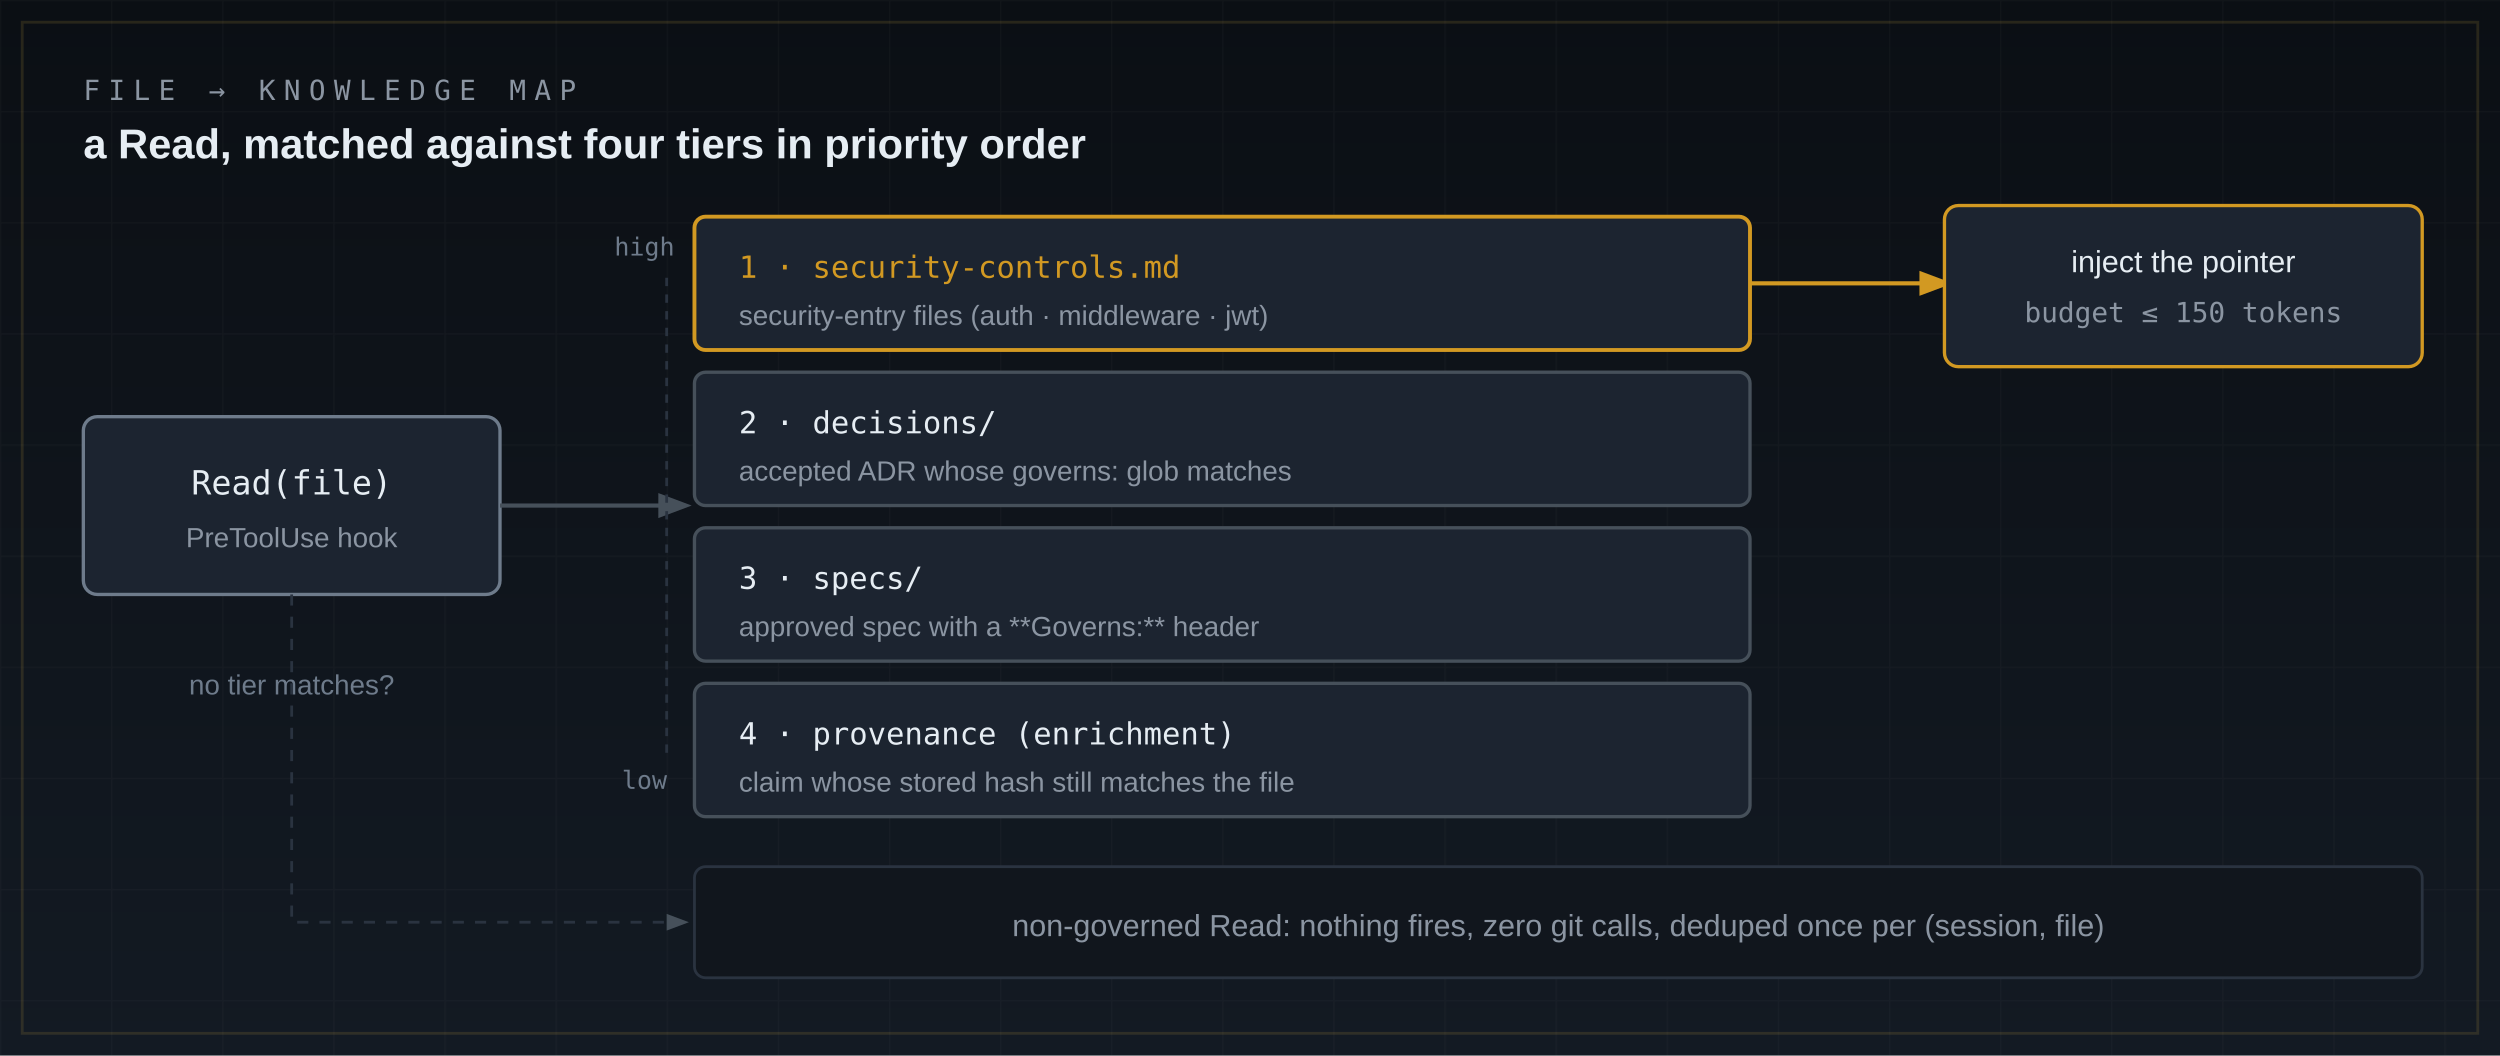
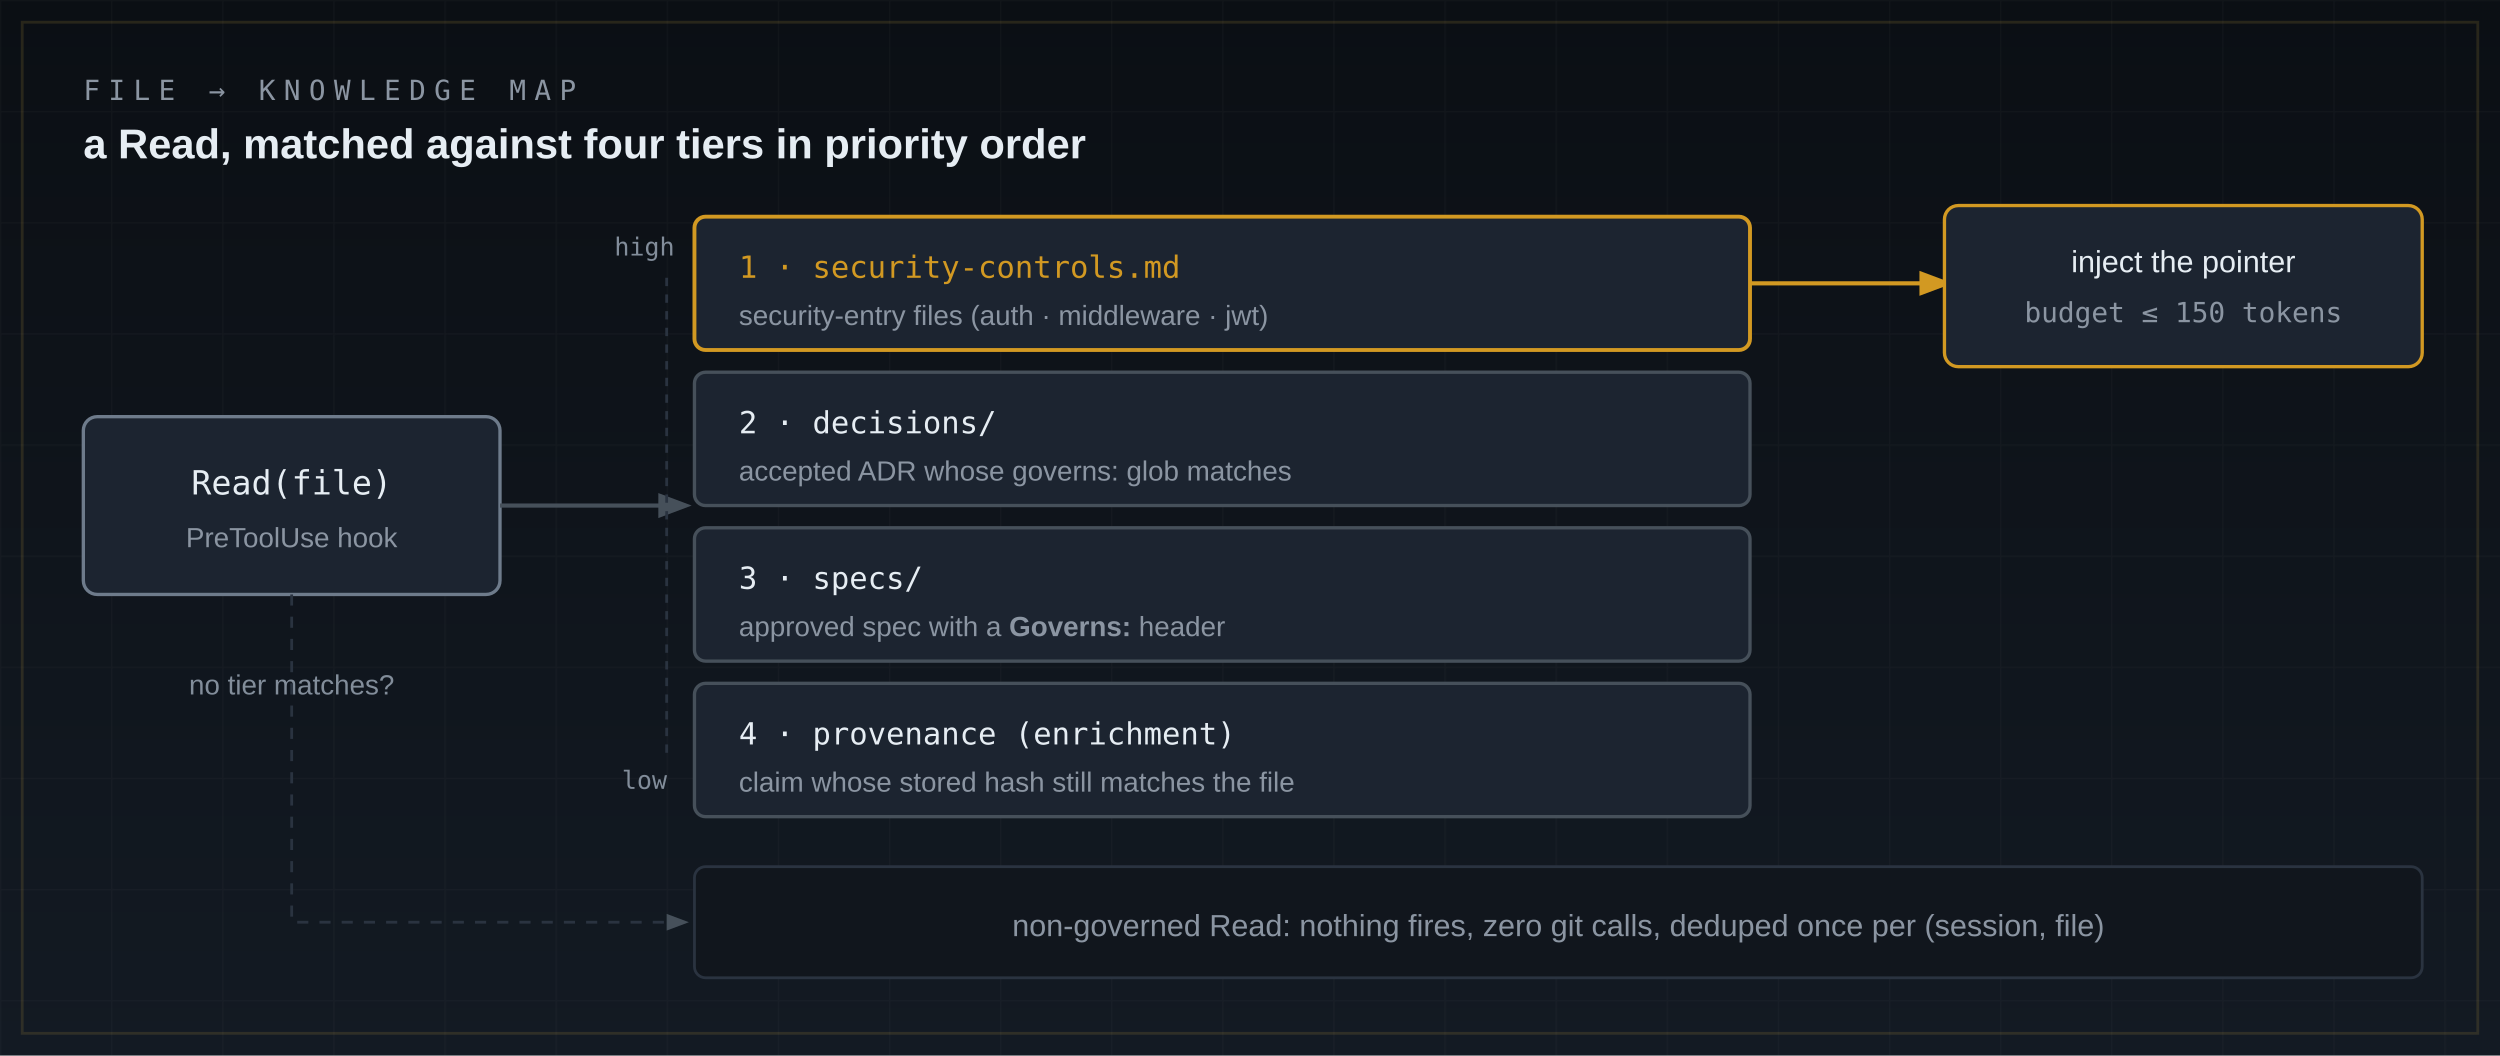
<svg xmlns="http://www.w3.org/2000/svg" viewBox="0 0 900 380" role="img" aria-label="File to knowledge map for file-scoped context injection. A Read of a governed file is matched against four tiers in priority order: security-controls.md, accepted ADRs, approved specs, and provenance. The highest-priority match's pointer is injected within a 150-token budget. A Read of a non-governed file injects nothing and makes no git call.">
  <defs>
    <linearGradient id="ftm-bg" x1="0" y1="0" x2="0" y2="1">
      <stop offset="0" stop-color="#0b0f14" />
      <stop offset="1" stop-color="#131a23" />
    </linearGradient>
    <pattern id="ftm-grid" width="40" height="40" patternUnits="userSpaceOnUse">
      <path d="M 40 0 L 0 0 0 40" fill="none" stroke="#e6edf3" stroke-opacity="0.028" stroke-width="1" />
    </pattern>
    <marker id="ftm-arrow" markerWidth="8" markerHeight="8" refX="6" refY="3" orient="auto">
      <path d="M0,0 L0,6 L8,3 Z" fill="#46505a" />
    </marker>
    <marker id="ftm-arrow-gold" markerWidth="8" markerHeight="8" refX="6" refY="3" orient="auto">
      <path d="M0,0 L0,6 L8,3 Z" fill="#d29922" />
    </marker>
  </defs>
  <rect width="900" height="380" fill="url(#ftm-bg)" />
  <rect width="900" height="380" fill="url(#ftm-grid)" />
  <rect x="8" y="8" width="884" height="364" fill="none" stroke="#e3b341" stroke-opacity="0.14" stroke-width="1" />
  <text x="30" y="36" font-family="ui-monospace, 'Cascadia Code', Consolas, monospace" font-size="10" letter-spacing="3" fill="#8b95a2">FILE → KNOWLEDGE MAP</text>
  <text x="30" y="57" font-family="'Segoe UI', -apple-system, 'Helvetica Neue', Arial, sans-serif" font-size="15" fill="#e6edf3" font-weight="600">a Read, matched against four tiers in priority order</text>
  <rect x="30" y="150" width="150" height="64" rx="5" fill="#1c2430" stroke="#6e7b8b" stroke-width="1.2" />
  <text x="105" y="178" text-anchor="middle" font-family="ui-monospace, 'Cascadia Code', Consolas, monospace" font-size="12" fill="#e6edf3">Read(file)</text>
  <text x="105" y="197" text-anchor="middle" font-family="'Segoe UI', -apple-system, Arial, sans-serif" font-size="10" fill="#8b95a2">PreToolUse hook</text>
  <line x1="180" y1="182" x2="246" y2="182" stroke="#46505a" stroke-width="1.5" marker-end="url(#ftm-arrow)" />
  <rect x="250" y="78" width="380" height="48" rx="4" fill="#1c2430" stroke="#d29922" stroke-width="1.4" />
  <text x="266" y="100" font-family="ui-monospace, Consolas, monospace" font-size="11" fill="#d29922">1 · security-controls.md</text>
  <text x="266" y="117" font-family="'Segoe UI', Arial, sans-serif" font-size="10" fill="#8b95a2">security-entry files (auth · middleware · jwt)</text>
  <rect x="250" y="134" width="380" height="48" rx="4" fill="#1c2430" stroke="#46505a" stroke-width="1.2" />
  <text x="266" y="156" font-family="ui-monospace, Consolas, monospace" font-size="11" fill="#e6edf3">2 · decisions/</text>
  <text x="266" y="173" font-family="'Segoe UI', Arial, sans-serif" font-size="10" fill="#8b95a2">accepted ADR whose governs: glob matches</text>
  <rect x="250" y="190" width="380" height="48" rx="4" fill="#1c2430" stroke="#46505a" stroke-width="1.2" />
  <text x="266" y="212" font-family="ui-monospace, Consolas, monospace" font-size="11" fill="#e6edf3">3 · specs/</text>
-   <text x="266" y="229" font-family="'Segoe UI', Arial, sans-serif" font-size="10" fill="#8b95a2">approved spec with a **Governs:** header</text>
+   <text x="266" y="229" font-family="'Segoe UI', Arial, sans-serif" font-size="10" fill="#8b95a2">approved spec with a <tspan font-weight="600">Governs:</tspan> header</text>
  <rect x="250" y="246" width="380" height="48" rx="4" fill="#1c2430" stroke="#46505a" stroke-width="1.2" />
  <text x="266" y="268" font-family="ui-monospace, Consolas, monospace" font-size="11" fill="#e6edf3">4 · provenance (enrichment)</text>
  <text x="266" y="285" font-family="'Segoe UI', Arial, sans-serif" font-size="10" fill="#8b95a2">claim whose stored hash still matches the file</text>
-   <text x="232" y="92" text-anchor="middle" font-family="ui-monospace, monospace" font-size="9" fill="#6e7b8b">high</text>
+   <text x="232" y="92" text-anchor="middle" font-family="ui-monospace, monospace" font-size="9" fill="#828d9a">high</text>
  <line x1="240" y1="100" x2="240" y2="272" stroke="#2a3340" stroke-width="1" stroke-dasharray="3 3" />
-   <text x="232" y="284" text-anchor="middle" font-family="ui-monospace, monospace" font-size="9" fill="#6e7b8b">low</text>
+   <text x="232" y="284" text-anchor="middle" font-family="ui-monospace, monospace" font-size="9" fill="#828d9a">low</text>
  <line x1="630" y1="102" x2="700" y2="102" stroke="#d29922" stroke-width="1.5" marker-end="url(#ftm-arrow-gold)" />
  <rect x="700" y="74" width="172" height="58" rx="5" fill="#1c2430" stroke="#d29922" stroke-width="1.2" />
  <text x="786" y="98" text-anchor="middle" font-family="'Segoe UI', Arial, sans-serif" font-size="11" fill="#e6edf3">inject the pointer</text>
  <text x="786" y="116" text-anchor="middle" font-family="ui-monospace, monospace" font-size="10" fill="#8b95a2">budget ≤ 150 tokens</text>
-   <text x="105" y="250" text-anchor="middle" font-family="'Segoe UI', Arial, sans-serif" font-size="10" fill="#6e7b8b">no tier matches?</text>
+   <text x="105" y="250" text-anchor="middle" font-family="'Segoe UI', Arial, sans-serif" font-size="10" fill="#828d9a">no tier matches?</text>
  <path d="M 105 214 L 105 332 L 246 332" fill="none" stroke="#2a3340" stroke-width="1" stroke-dasharray="4 4" marker-end="url(#ftm-arrow)" />
  <rect x="250" y="312" width="622" height="40" rx="4" fill="#11161d" stroke="#2a3340" stroke-width="1" />
  <text x="561" y="337" text-anchor="middle" font-family="'Segoe UI', Arial, sans-serif" font-size="11" fill="#8b95a2">non-governed Read: nothing fires, zero git calls, deduped once per (session, file)</text>
</svg>
